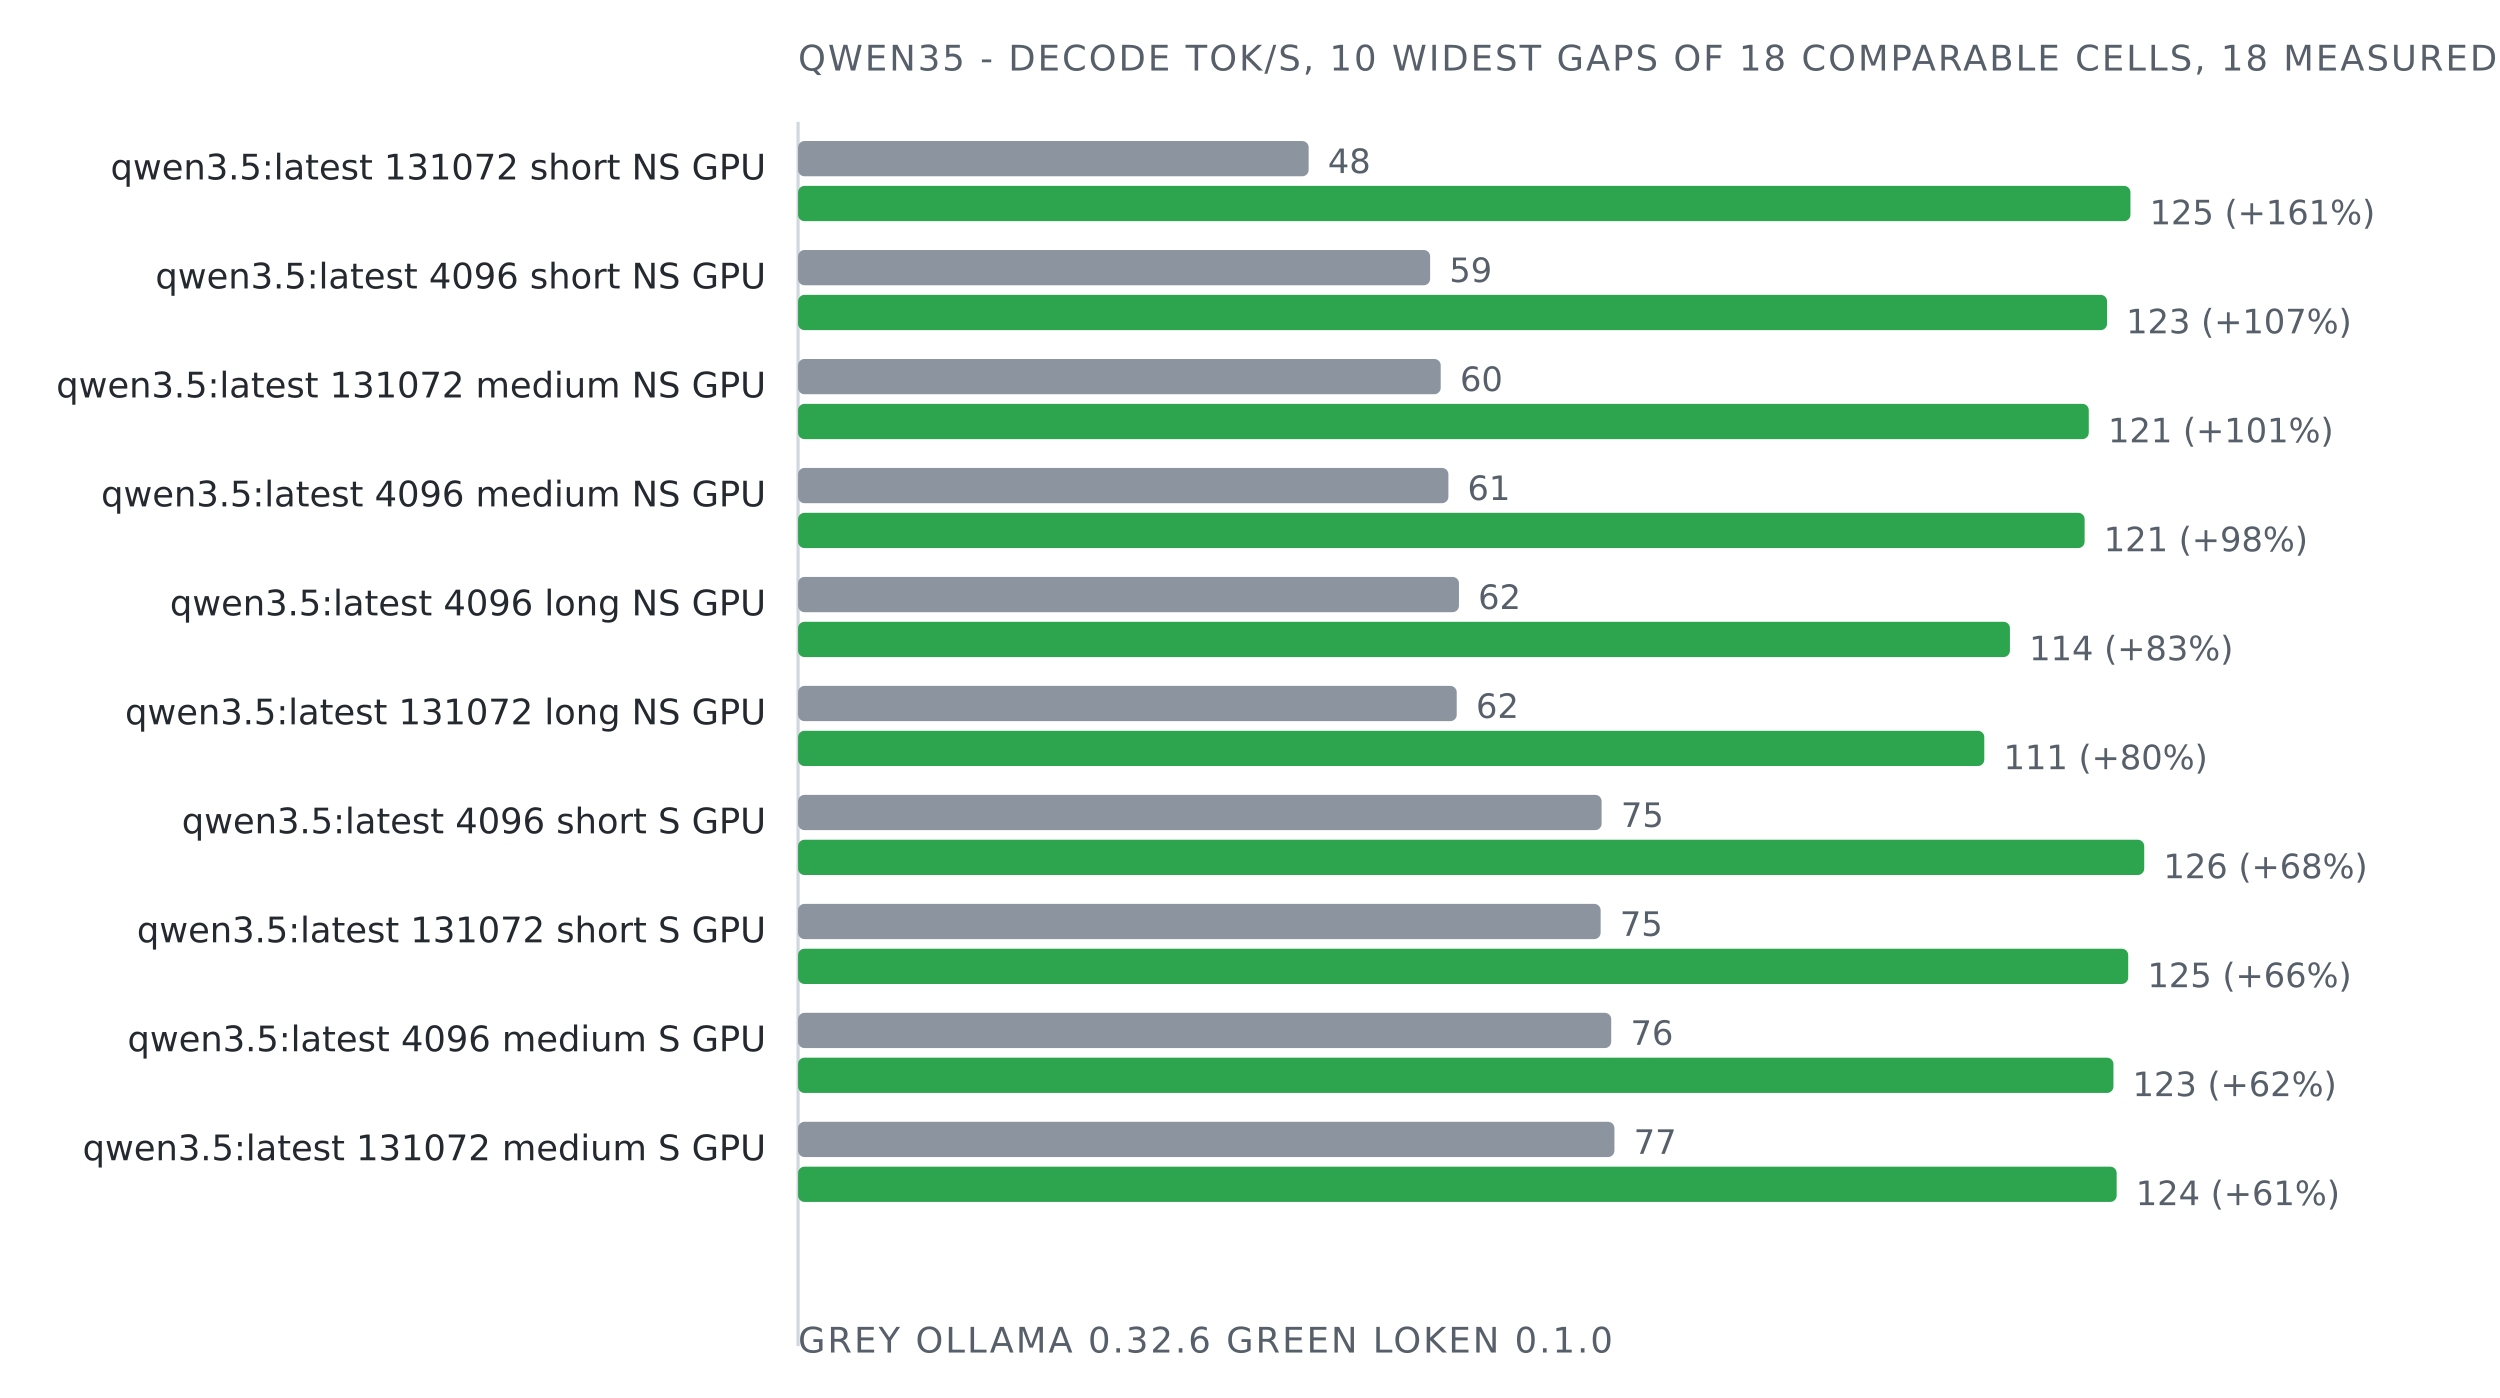
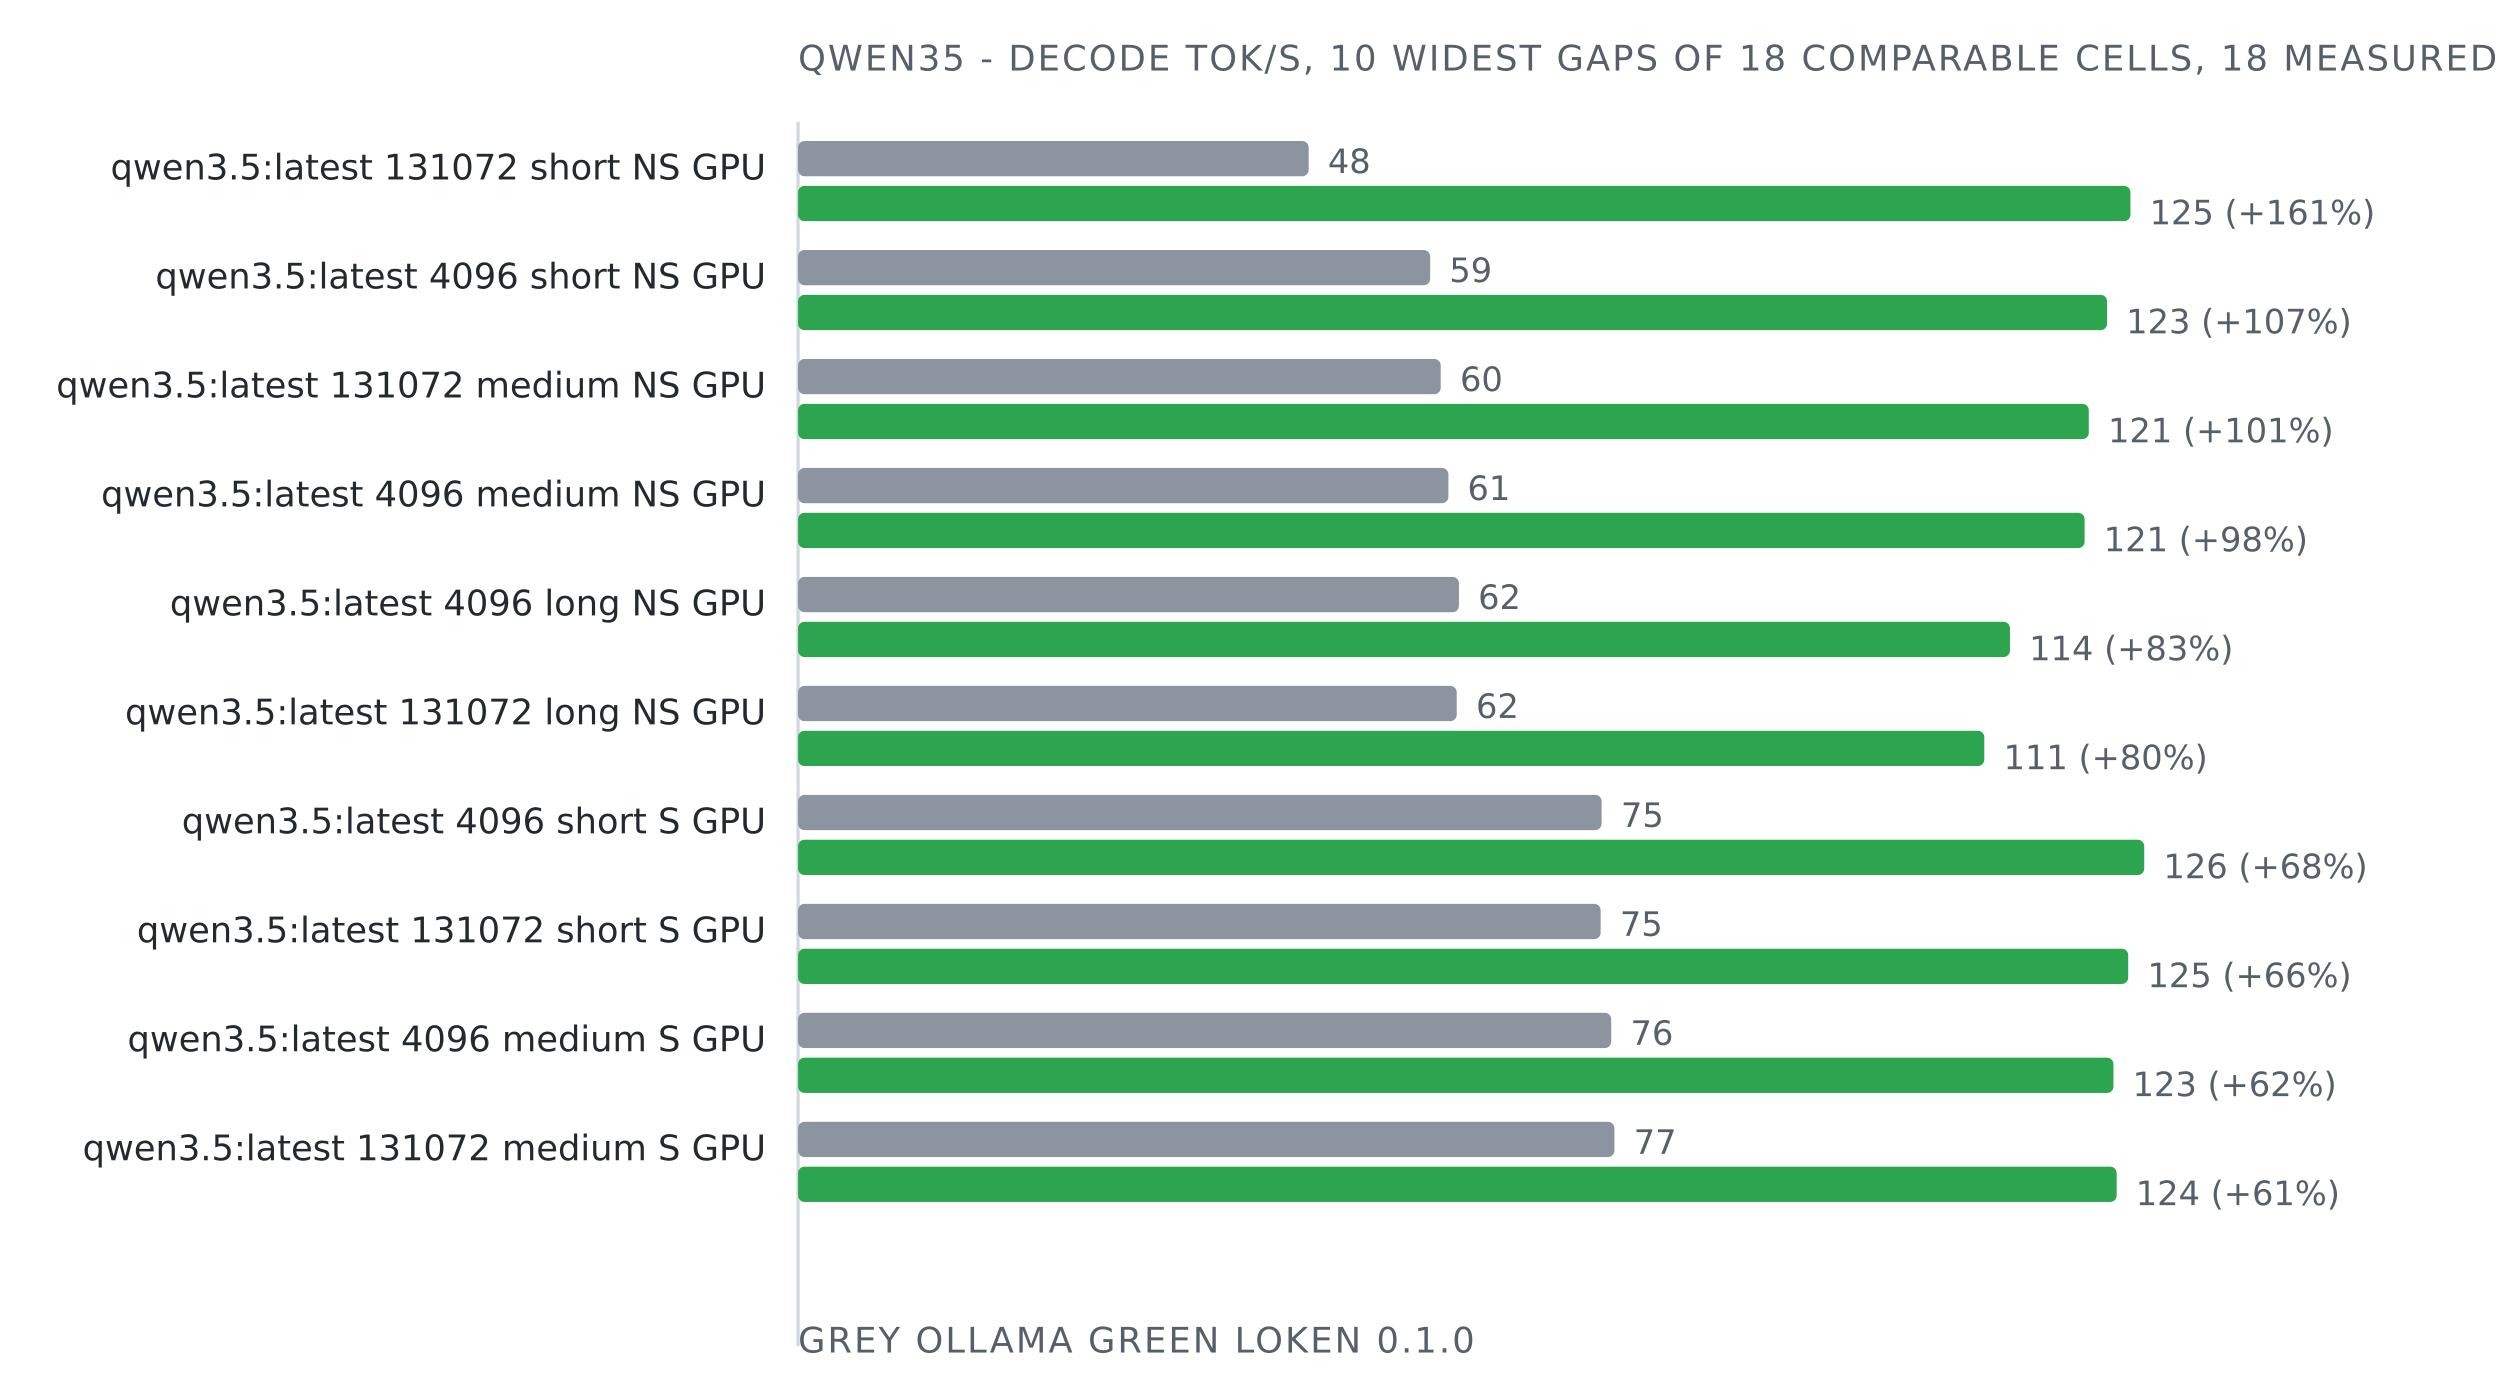
<svg xmlns="http://www.w3.org/2000/svg" width="780" height="436" viewBox="0 0 780 436" font-family="DejaVu Sans, Liberation Sans, Helvetica, Arial, sans-serif">
  <style>.t{fill:#57606a;font-size:10.5px}.m{fill:#24292f;font-size:11px}.h{fill:#57606a;font-size:11px;letter-spacing:.06em}.o{fill:#8c959f}.l{fill:#2da44e}.ax{stroke:#d0d7de;stroke-width:1}@media (prefers-color-scheme:dark){.t,.h{fill:#8b949e}.m{fill:#e6edf3}.o{fill:#6e7681}.l{fill:#3fb950}.ax{stroke:#30363d}}</style>
  <text class="h" x="249" y="22">QWEN35 - DECODE TOK/S, 10 WIDEST GAPS OF 18 COMPARABLE CELLS, 18 MEASURED</text>
  <line class="ax" x1="249" y1="38" x2="249" y2="420" />
  <text class="m" x="239" y="56" text-anchor="end">qwen3.5:latest 131072 short NS GPU</text>
  <rect class="o" x="249" y="44" width="159.3" height="11" rx="2" />
  <rect class="l" x="249" y="58" width="415.7" height="11" rx="2" />
  <text class="t" x="414.287" y="54">48</text>
  <text class="t" x="670.677" y="70">125  (+161%)</text>
  <text class="m" x="239" y="90" text-anchor="end">qwen3.5:latest 4096 short NS GPU</text>
  <rect class="o" x="249" y="78" width="197.2" height="11" rx="2" />
  <rect class="l" x="249" y="92" width="408.4" height="11" rx="2" />
  <text class="t" x="452.197" y="88">59</text>
  <text class="t" x="663.361" y="104">123  (+107%)</text>
  <text class="m" x="239" y="124" text-anchor="end">qwen3.5:latest 131072 medium NS GPU</text>
  <rect class="o" x="249" y="112" width="200.5" height="11" rx="2" />
  <rect class="l" x="249" y="126" width="402.7" height="11" rx="2" />
  <text class="t" x="455.523" y="122">60</text>
  <text class="t" x="657.708" y="138">121  (+101%)</text>
  <text class="m" x="239" y="158" text-anchor="end">qwen3.5:latest 4096 medium NS GPU</text>
  <rect class="o" x="249" y="146" width="202.9" height="11" rx="2" />
  <rect class="l" x="249" y="160" width="401.4" height="11" rx="2" />
  <text class="t" x="457.85" y="156">61</text>
  <text class="t" x="656.378" y="172">121  (+98%)</text>
  <text class="m" x="239" y="192" text-anchor="end">qwen3.5:latest 4096 long NS GPU</text>
  <rect class="o" x="249" y="180" width="206.2" height="11" rx="2" />
  <rect class="l" x="249" y="194" width="378.1" height="11" rx="2" />
  <text class="t" x="461.176" y="190">62</text>
  <text class="t" x="633.1" y="206">114  (+83%)</text>
  <text class="m" x="239" y="226" text-anchor="end">qwen3.5:latest 131072 long NS GPU</text>
  <rect class="o" x="249" y="214" width="205.5" height="11" rx="2" />
  <rect class="l" x="249" y="228" width="370.1" height="11" rx="2" />
  <text class="t" x="460.511" y="224">62</text>
  <text class="t" x="625.119" y="240">111  (+80%)</text>
  <text class="m" x="239" y="260" text-anchor="end">qwen3.5:latest 4096 short S GPU</text>
  <rect class="o" x="249" y="248" width="250.7" height="11" rx="2" />
  <rect class="l" x="249" y="262" width="420.0" height="11" rx="2" />
  <text class="t" x="505.736" y="258">75</text>
  <text class="t" x="675.0" y="274">126  (+68%)</text>
  <text class="m" x="239" y="294" text-anchor="end">qwen3.5:latest 131072 short S GPU</text>
  <rect class="o" x="249" y="282" width="250.4" height="11" rx="2" />
  <rect class="l" x="249" y="296" width="415.0" height="11" rx="2" />
  <text class="t" x="505.404" y="292">75</text>
  <text class="t" x="670.012" y="308">125  (+66%)</text>
  <text class="m" x="239" y="328" text-anchor="end">qwen3.5:latest 4096 medium S GPU</text>
  <rect class="o" x="249" y="316" width="253.7" height="11" rx="2" />
  <rect class="l" x="249" y="330" width="410.4" height="11" rx="2" />
  <text class="t" x="508.729" y="326">76</text>
  <text class="t" x="665.356" y="342">123  (+62%)</text>
  <text class="m" x="239" y="362" text-anchor="end">qwen3.5:latest 131072 medium S GPU</text>
  <rect class="o" x="249" y="350" width="254.7" height="11" rx="2" />
  <rect class="l" x="249" y="364" width="411.4" height="11" rx="2" />
  <text class="t" x="509.727" y="360">77</text>
  <text class="t" x="666.354" y="376">124  (+61%)</text>
-   <text class="h" x="249" y="422">GREY OLLAMA 0.32.6   GREEN LOKEN 0.1.0</text>
+   <text class="h" x="249" y="422">GREY OLLAMA   GREEN LOKEN 0.1.0</text>
</svg>
